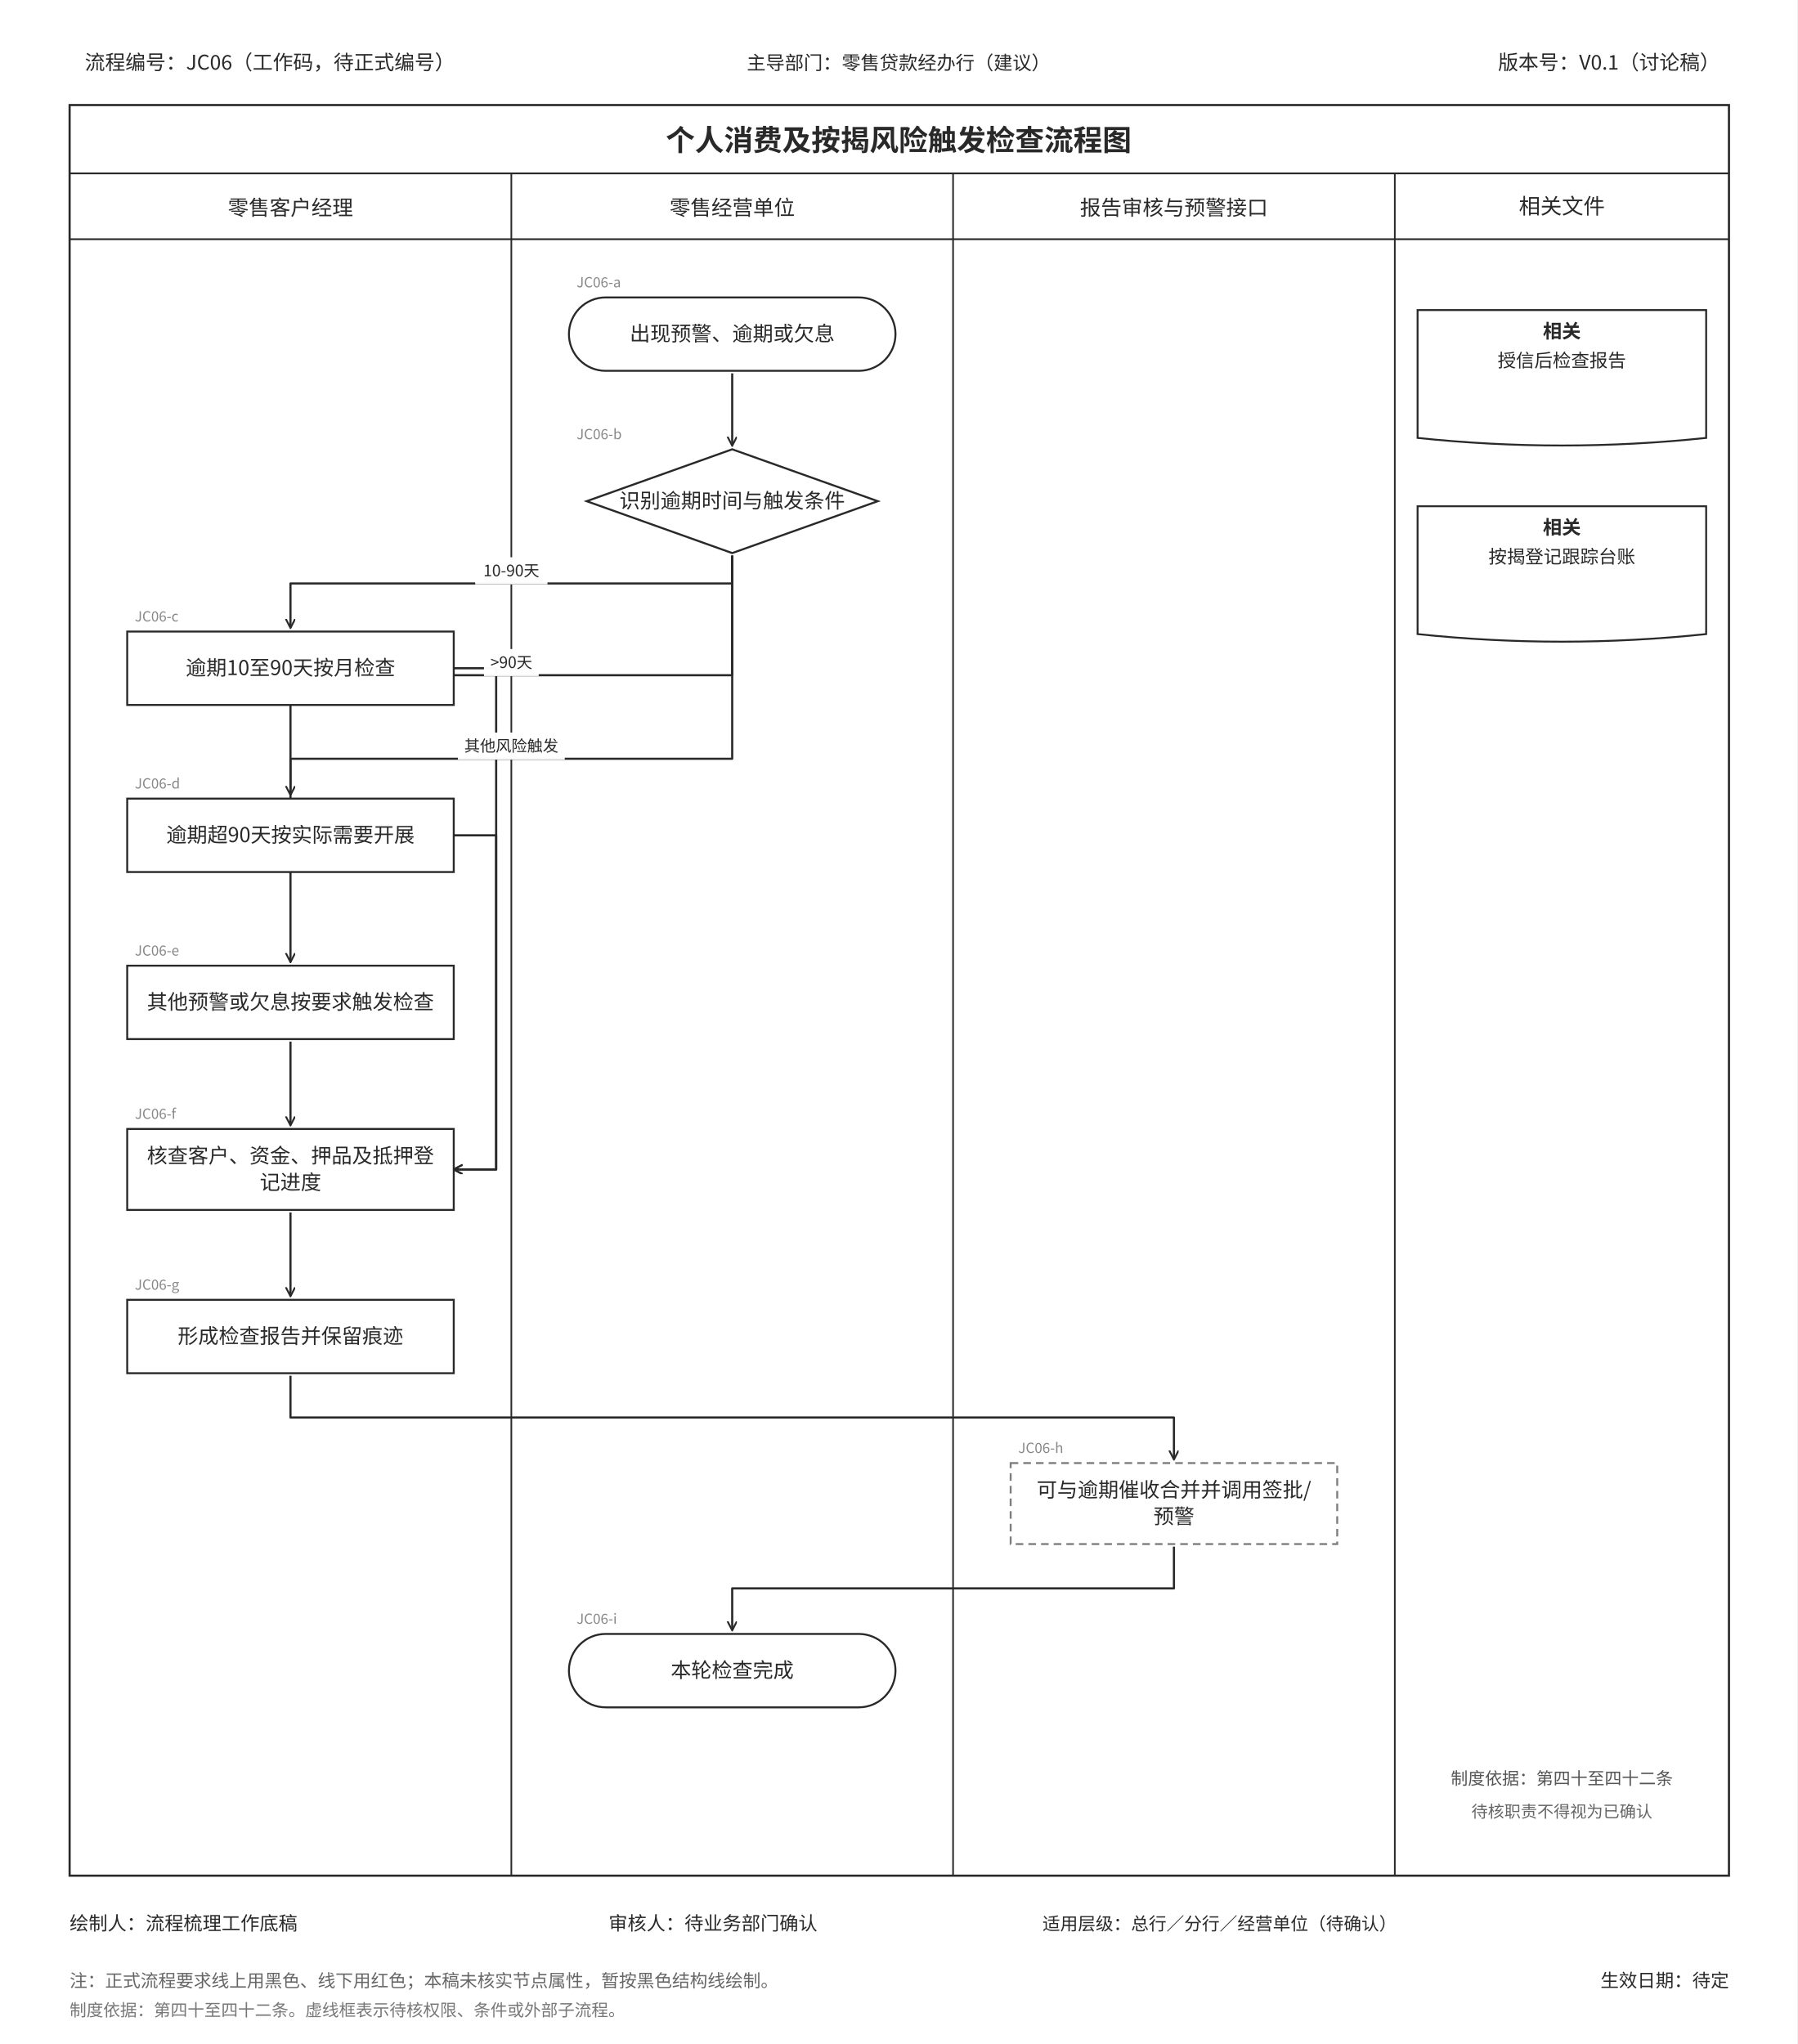
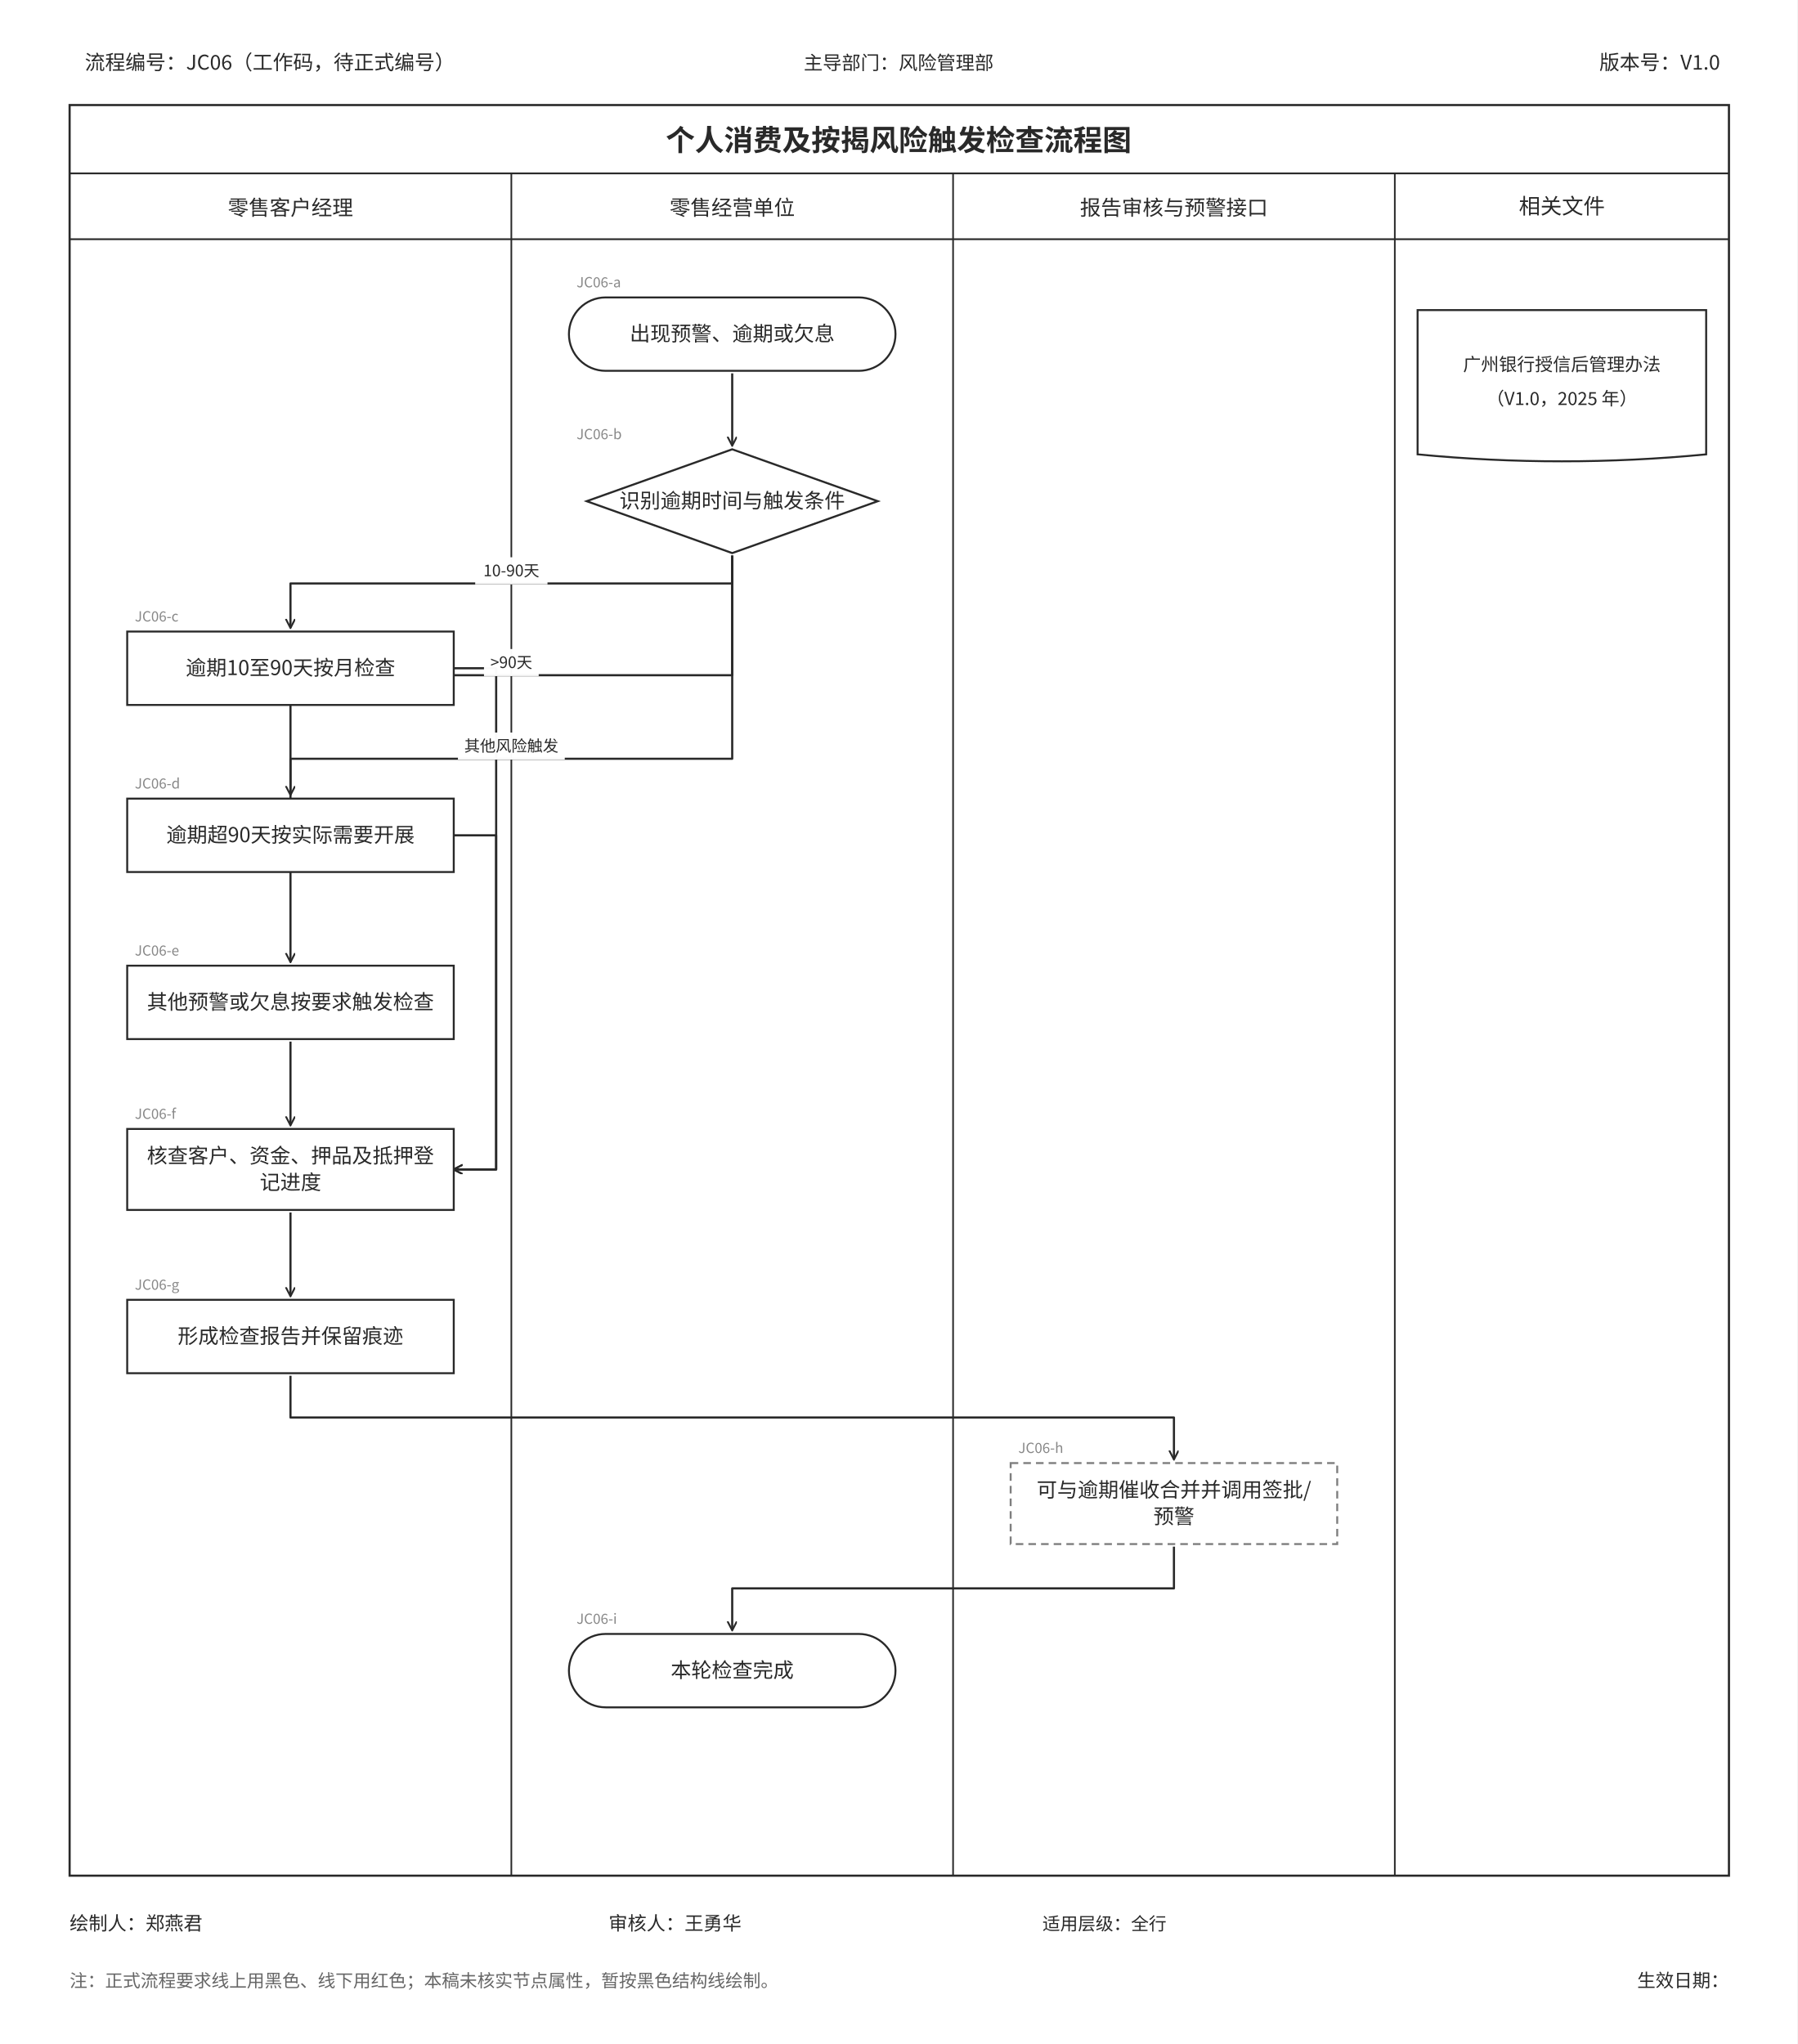
<svg xmlns="http://www.w3.org/2000/svg" width="1420" height="1615" viewBox="0 0 1420 1615">
  <defs>
    <marker id="arr" markerWidth="8" markerHeight="8" refX="7" refY="3.7" orient="auto" markerUnits="userSpaceOnUse">
      <path d="M0 0 L7.2 3.7 L0 7.4" stroke="#292929" stroke-width="1.45" fill="none" />
    </marker>
  </defs>
  <rect width="1420" height="1615" fill="white" />
  <text x="67.0" y="55.0" font-family="Noto Sans CJK SC,Microsoft YaHei,sans-serif" font-size="16" font-weight="400" fill="#292929" text-anchor="start">流程编号：JC06（工作码，待正式编号）</text>
-   <text x="710.0" y="55.0" font-family="Noto Sans CJK SC,Microsoft YaHei,sans-serif" font-size="15" font-weight="400" fill="#292929" text-anchor="middle">主导部门：零售贷款经办行（建议）</text>
-   <text x="1359.0" y="55.0" font-family="Noto Sans CJK SC,Microsoft YaHei,sans-serif" font-size="16" font-weight="400" fill="#292929" text-anchor="end">版本号：V0.1（讨论稿）</text>
+   <text x="710.0" y="55.0" font-family="Noto Sans CJK SC,Microsoft YaHei,sans-serif" font-size="15" font-weight="400" fill="#292929" text-anchor="middle">主导部门：风险管理部</text>
+   <text x="1359.0" y="55.0" font-family="Noto Sans CJK SC,Microsoft YaHei,sans-serif" font-size="16" font-weight="400" fill="#292929" text-anchor="end">版本号：V1.0</text>
  <rect x="55" y="83" width="1311" height="1399" fill="white" stroke="#292929" stroke-width="1.7" />
  <path d="M 55 137 H 1366 M 55 189 H 1366" stroke="#292929" stroke-width="1.4" fill="none" />
  <text x="710.0" y="119.0" font-family="Noto Sans CJK SC,Microsoft YaHei,sans-serif" font-size="23" font-weight="600" fill="#292929" text-anchor="middle">个人消费及按揭风险触发检查流程图</text>
  <text x="229.5" y="170.0" font-family="Noto Sans CJK SC,Microsoft YaHei,sans-serif" font-size="16.5" font-weight="400" fill="#292929" text-anchor="middle">零售客户经理</text>
  <line x1="404" y1="137" x2="404" y2="1482" stroke="#292929" stroke-width="1.3" />
  <text x="578.5" y="170.0" font-family="Noto Sans CJK SC,Microsoft YaHei,sans-serif" font-size="16.5" font-weight="400" fill="#292929" text-anchor="middle">零售经营单位</text>
  <line x1="753" y1="137" x2="753" y2="1482" stroke="#292929" stroke-width="1.3" />
  <text x="927.5" y="170.0" font-family="Noto Sans CJK SC,Microsoft YaHei,sans-serif" font-size="16.5" font-weight="400" fill="#292929" text-anchor="middle">报告审核与预警接口</text>
  <line x1="1102" y1="137" x2="1102" y2="1482" stroke="#292929" stroke-width="1.3" />
  <text x="1234.0" y="169.0" font-family="Noto Sans CJK SC,Microsoft YaHei,sans-serif" font-size="17" font-weight="400" fill="#292929" text-anchor="middle">相关文件</text>
-   <path d="M 1120 245 L 1348 245 L 1348 346 Q 1234 358 1120 346 Z" fill="white" stroke="#292929" stroke-width="1.5" />
-   <text x="1234.0" y="267.0" font-family="Noto Sans CJK SC,Microsoft YaHei,sans-serif" font-size="15" font-weight="600" fill="#292929" text-anchor="middle">相关</text>
-   <text x="1234.0" y="290.0" font-family="Noto Sans CJK SC,Microsoft YaHei,sans-serif" font-size="14.5" font-weight="400" fill="#292929" text-anchor="middle">授信后检查报告</text>
-   <path d="M 1120 400 L 1348 400 L 1348 501 Q 1234 513 1120 501 Z" fill="white" stroke="#292929" stroke-width="1.5" />
-   <text x="1234.0" y="422.0" font-family="Noto Sans CJK SC,Microsoft YaHei,sans-serif" font-size="15" font-weight="600" fill="#292929" text-anchor="middle">相关</text>
-   <text x="1234.0" y="445.0" font-family="Noto Sans CJK SC,Microsoft YaHei,sans-serif" font-size="14.5" font-weight="400" fill="#292929" text-anchor="middle">按揭登记跟踪台账</text>
+   <path d="M 1120.0 245.0 L 1348.0 245.0 L 1348.0 359.0 Q 1234.0 370.0 1120.0 359.0 Z" fill="white" stroke="#292929" stroke-width="1.55" />
+   <text x="1234.0" y="293.0" font-family="Noto Sans CJK SC,Microsoft YaHei,sans-serif" font-size="14.2" font-weight="400" fill="#292929" text-anchor="middle">广州银行授信后管理办法</text>
+   <text x="1234.0" y="320.0" font-family="Noto Sans CJK SC,Microsoft YaHei,sans-serif" font-size="14.2" font-weight="400" fill="#292929" text-anchor="middle">（V1.0，2025 年）</text>
  <path d="M 578.5 295 V 352" fill="none" stroke="#292929" stroke-width="1.7" stroke-linejoin="round" marker-end="url(#arr)" />
  <path d="M 578.5 439 V 461 H 229.5 V 496" fill="none" stroke="#292929" stroke-width="1.7" stroke-linejoin="round" marker-end="url(#arr)" />
  <path d="M 578.5 439 V 533.5 H 229.5 V 628" fill="none" stroke="#292929" stroke-width="1.7" stroke-linejoin="round" marker-end="url(#arr)" />
  <path d="M 578.5 439 V 599.5 H 229.5 V 760" fill="none" stroke="#292929" stroke-width="1.7" stroke-linejoin="round" marker-end="url(#arr)" />
  <path d="M 358.5 528 H 392 V 924 H 358.5" fill="none" stroke="#292929" stroke-width="1.7" stroke-linejoin="round" marker-end="url(#arr)" />
  <path d="M 358.5 660 H 392 V 924 H 358.5" fill="none" stroke="#292929" stroke-width="1.7" stroke-linejoin="round" marker-end="url(#arr)" />
  <path d="M 229.5 823 V 889" fill="none" stroke="#292929" stroke-width="1.7" stroke-linejoin="round" marker-end="url(#arr)" />
  <path d="M 229.5 958 V 1024" fill="none" stroke="#292929" stroke-width="1.7" stroke-linejoin="round" marker-end="url(#arr)" />
  <path d="M 229.5 1087 V 1120 H 927.5 V 1153" fill="none" stroke="#292929" stroke-width="1.7" stroke-linejoin="round" marker-end="url(#arr)" />
  <path d="M 927.5 1222 V 1255 H 578.5 V 1288" fill="none" stroke="#292929" stroke-width="1.7" stroke-linejoin="round" marker-end="url(#arr)" />
  <rect x="375.44" y="440.3" width="57.12" height="21.4" fill="white" opacity=".97" />
  <text x="404.0" y="455.3" font-family="Noto Sans CJK SC,Microsoft YaHei,sans-serif" font-size="12.4" font-weight="400" fill="#292929" text-anchor="middle">10-90天</text>
  <rect x="382.384" y="512.8" width="43.232" height="21.4" fill="white" opacity=".97" />
  <text x="404.0" y="527.8" font-family="Noto Sans CJK SC,Microsoft YaHei,sans-serif" font-size="12.4" font-weight="400" fill="#292929" text-anchor="middle">&gt;90天</text>
  <rect x="361.8" y="578.8" width="84.4" height="21.4" fill="white" opacity=".97" />
  <text x="404.0" y="593.8" font-family="Noto Sans CJK SC,Microsoft YaHei,sans-serif" font-size="12.4" font-weight="400" fill="#292929" text-anchor="middle">其他风险触发</text>
  <rect x="100.5" y="499" width="258" height="58" rx="0" fill="white" stroke="#292929" stroke-width="1.55" />
  <text x="229.5" y="533.4" font-family="Noto Sans CJK SC,Microsoft YaHei,sans-serif" font-size="16.2" font-weight="400" fill="#292929" text-anchor="middle">逾期10至90天按月检查</text>
  <text x="106.5" y="491.0" font-family="Noto Sans CJK SC,Microsoft YaHei,sans-serif" font-size="11" font-weight="400" fill="#888" text-anchor="start">JC06-c</text>
  <rect x="100.5" y="631" width="258" height="58" rx="0" fill="white" stroke="#292929" stroke-width="1.55" />
  <text x="229.5" y="665.4" font-family="Noto Sans CJK SC,Microsoft YaHei,sans-serif" font-size="16.2" font-weight="400" fill="#292929" text-anchor="middle">逾期超90天按实际需要开展</text>
  <text x="106.5" y="623.0" font-family="Noto Sans CJK SC,Microsoft YaHei,sans-serif" font-size="11" font-weight="400" fill="#888" text-anchor="start">JC06-d</text>
  <rect x="100.5" y="763" width="258" height="58" rx="0" fill="white" stroke="#292929" stroke-width="1.55" />
  <text x="229.5" y="797.4" font-family="Noto Sans CJK SC,Microsoft YaHei,sans-serif" font-size="16.2" font-weight="400" fill="#292929" text-anchor="middle">其他预警或欠息按要求触发检查</text>
  <text x="106.5" y="755.0" font-family="Noto Sans CJK SC,Microsoft YaHei,sans-serif" font-size="11" font-weight="400" fill="#888" text-anchor="start">JC06-e</text>
  <rect x="100.5" y="892" width="258" height="64" rx="0" fill="white" stroke="#292929" stroke-width="1.55" />
  <text x="229.5" y="918.9" font-family="Noto Sans CJK SC,Microsoft YaHei,sans-serif" font-size="16.2" font-weight="400" fill="#292929" text-anchor="middle">核查客户、资金、押品及抵押登</text>
  <text x="229.5" y="939.9" font-family="Noto Sans CJK SC,Microsoft YaHei,sans-serif" font-size="16.2" font-weight="400" fill="#292929" text-anchor="middle">记进度</text>
  <text x="106.5" y="884.0" font-family="Noto Sans CJK SC,Microsoft YaHei,sans-serif" font-size="11" font-weight="400" fill="#888" text-anchor="start">JC06-f</text>
  <rect x="100.5" y="1027" width="258" height="58" rx="0" fill="white" stroke="#292929" stroke-width="1.55" />
  <text x="229.5" y="1061.4" font-family="Noto Sans CJK SC,Microsoft YaHei,sans-serif" font-size="16.2" font-weight="400" fill="#292929" text-anchor="middle">形成检查报告并保留痕迹</text>
  <text x="106.5" y="1019.0" font-family="Noto Sans CJK SC,Microsoft YaHei,sans-serif" font-size="11" font-weight="400" fill="#888" text-anchor="start">JC06-g</text>
  <rect x="449.5" y="235" width="258" height="58" rx="29" fill="white" stroke="#292929" stroke-width="1.55" />
  <text x="578.5" y="269.4" font-family="Noto Sans CJK SC,Microsoft YaHei,sans-serif" font-size="16.2" font-weight="400" fill="#292929" text-anchor="middle">出现预警、逾期或欠息</text>
  <text x="455.5" y="227.0" font-family="Noto Sans CJK SC,Microsoft YaHei,sans-serif" font-size="11" font-weight="400" fill="#888" text-anchor="start">JC06-a</text>
  <path d="M 578.5 355 L 693.5 396 L 578.5 437 L 463.5 396 Z" fill="white" stroke="#292929" stroke-width="1.6" />
  <text x="578.5" y="401.4" font-family="Noto Sans CJK SC,Microsoft YaHei,sans-serif" font-size="16.2" font-weight="400" fill="#292929" text-anchor="middle">识别逾期时间与触发条件</text>
  <text x="455.5" y="347.0" font-family="Noto Sans CJK SC,Microsoft YaHei,sans-serif" font-size="11" font-weight="400" fill="#888" text-anchor="start">JC06-b</text>
  <rect x="449.5" y="1291" width="258" height="58" rx="29" fill="white" stroke="#292929" stroke-width="1.55" />
  <text x="578.5" y="1325.4" font-family="Noto Sans CJK SC,Microsoft YaHei,sans-serif" font-size="16.2" font-weight="400" fill="#292929" text-anchor="middle">本轮检查完成</text>
  <text x="455.5" y="1283.0" font-family="Noto Sans CJK SC,Microsoft YaHei,sans-serif" font-size="11" font-weight="400" fill="#888" text-anchor="start">JC06-i</text>
  <rect x="798.5" y="1156" width="258" height="64" rx="0" fill="white" stroke="#7e7e7e" stroke-width="1.55" stroke-dasharray="6 4" />
  <text x="927.5" y="1182.9" font-family="Noto Sans CJK SC,Microsoft YaHei,sans-serif" font-size="16.2" font-weight="400" fill="#292929" text-anchor="middle">可与逾期催收合并并调用签批/</text>
  <text x="927.5" y="1203.9" font-family="Noto Sans CJK SC,Microsoft YaHei,sans-serif" font-size="16.2" font-weight="400" fill="#292929" text-anchor="middle">预警</text>
  <text x="804.5" y="1148.0" font-family="Noto Sans CJK SC,Microsoft YaHei,sans-serif" font-size="11" font-weight="400" fill="#888" text-anchor="start">JC06-h</text>
-   <text x="1234.0" y="1410.0" font-family="Noto Sans CJK SC,Microsoft YaHei,sans-serif" font-size="13.5" font-weight="400" fill="#555" text-anchor="middle">制度依据：第四十至四十二条</text>
-   <text x="1234.0" y="1436.0" font-family="Noto Sans CJK SC,Microsoft YaHei,sans-serif" font-size="13" font-weight="400" fill="#666" text-anchor="middle">待核职责不得视为已确认</text>
-   <text x="55.0" y="1525.0" font-family="Noto Sans CJK SC,Microsoft YaHei,sans-serif" font-size="15" font-weight="400" fill="#292929" text-anchor="start">绘制人：流程梳理工作底稿</text>
-   <text x="480.8" y="1525.0" font-family="Noto Sans CJK SC,Microsoft YaHei,sans-serif" font-size="15" font-weight="400" fill="#292929" text-anchor="start">审核人：待业务部门确认</text>
-   <text x="823.6" y="1525.0" font-family="Noto Sans CJK SC,Microsoft YaHei,sans-serif" font-size="14" font-weight="400" fill="#292929" text-anchor="start">适用层级：总行／分行／经营单位（待确认）</text>
+   <text x="55.0" y="1525.0" font-family="Noto Sans CJK SC,Microsoft YaHei,sans-serif" font-size="15" font-weight="400" fill="#292929" text-anchor="start">绘制人：郑燕君</text>
+   <text x="480.8" y="1525.0" font-family="Noto Sans CJK SC,Microsoft YaHei,sans-serif" font-size="15" font-weight="400" fill="#292929" text-anchor="start">审核人：王勇华</text>
+   <text x="823.6" y="1525.0" font-family="Noto Sans CJK SC,Microsoft YaHei,sans-serif" font-size="14" font-weight="400" fill="#292929" text-anchor="start">适用层级：全行</text>
  <text x="55.0" y="1570.0" font-family="Noto Sans CJK SC,Microsoft YaHei,sans-serif" font-size="14" font-weight="400" fill="#666" text-anchor="start">注：正式流程要求线上用黑色、线下用红色；本稿未核实节点属性，暂按黑色结构线绘制。</text>
-   <text x="1366.0" y="1570.0" font-family="Noto Sans CJK SC,Microsoft YaHei,sans-serif" font-size="14.5" font-weight="400" fill="#292929" text-anchor="end">生效日期：待定</text>
-   <text x="55.0" y="1593.0" font-family="Noto Sans CJK SC,Microsoft YaHei,sans-serif" font-size="13.3" font-weight="400" fill="#777" text-anchor="start">制度依据：第四十至四十二条。虚线框表示待核权限、条件或外部子流程。</text>
+   <text x="1366.0" y="1570.0" font-family="Noto Sans CJK SC,Microsoft YaHei,sans-serif" font-size="14.5" font-weight="400" fill="#292929" text-anchor="end">生效日期：</text>
</svg>
